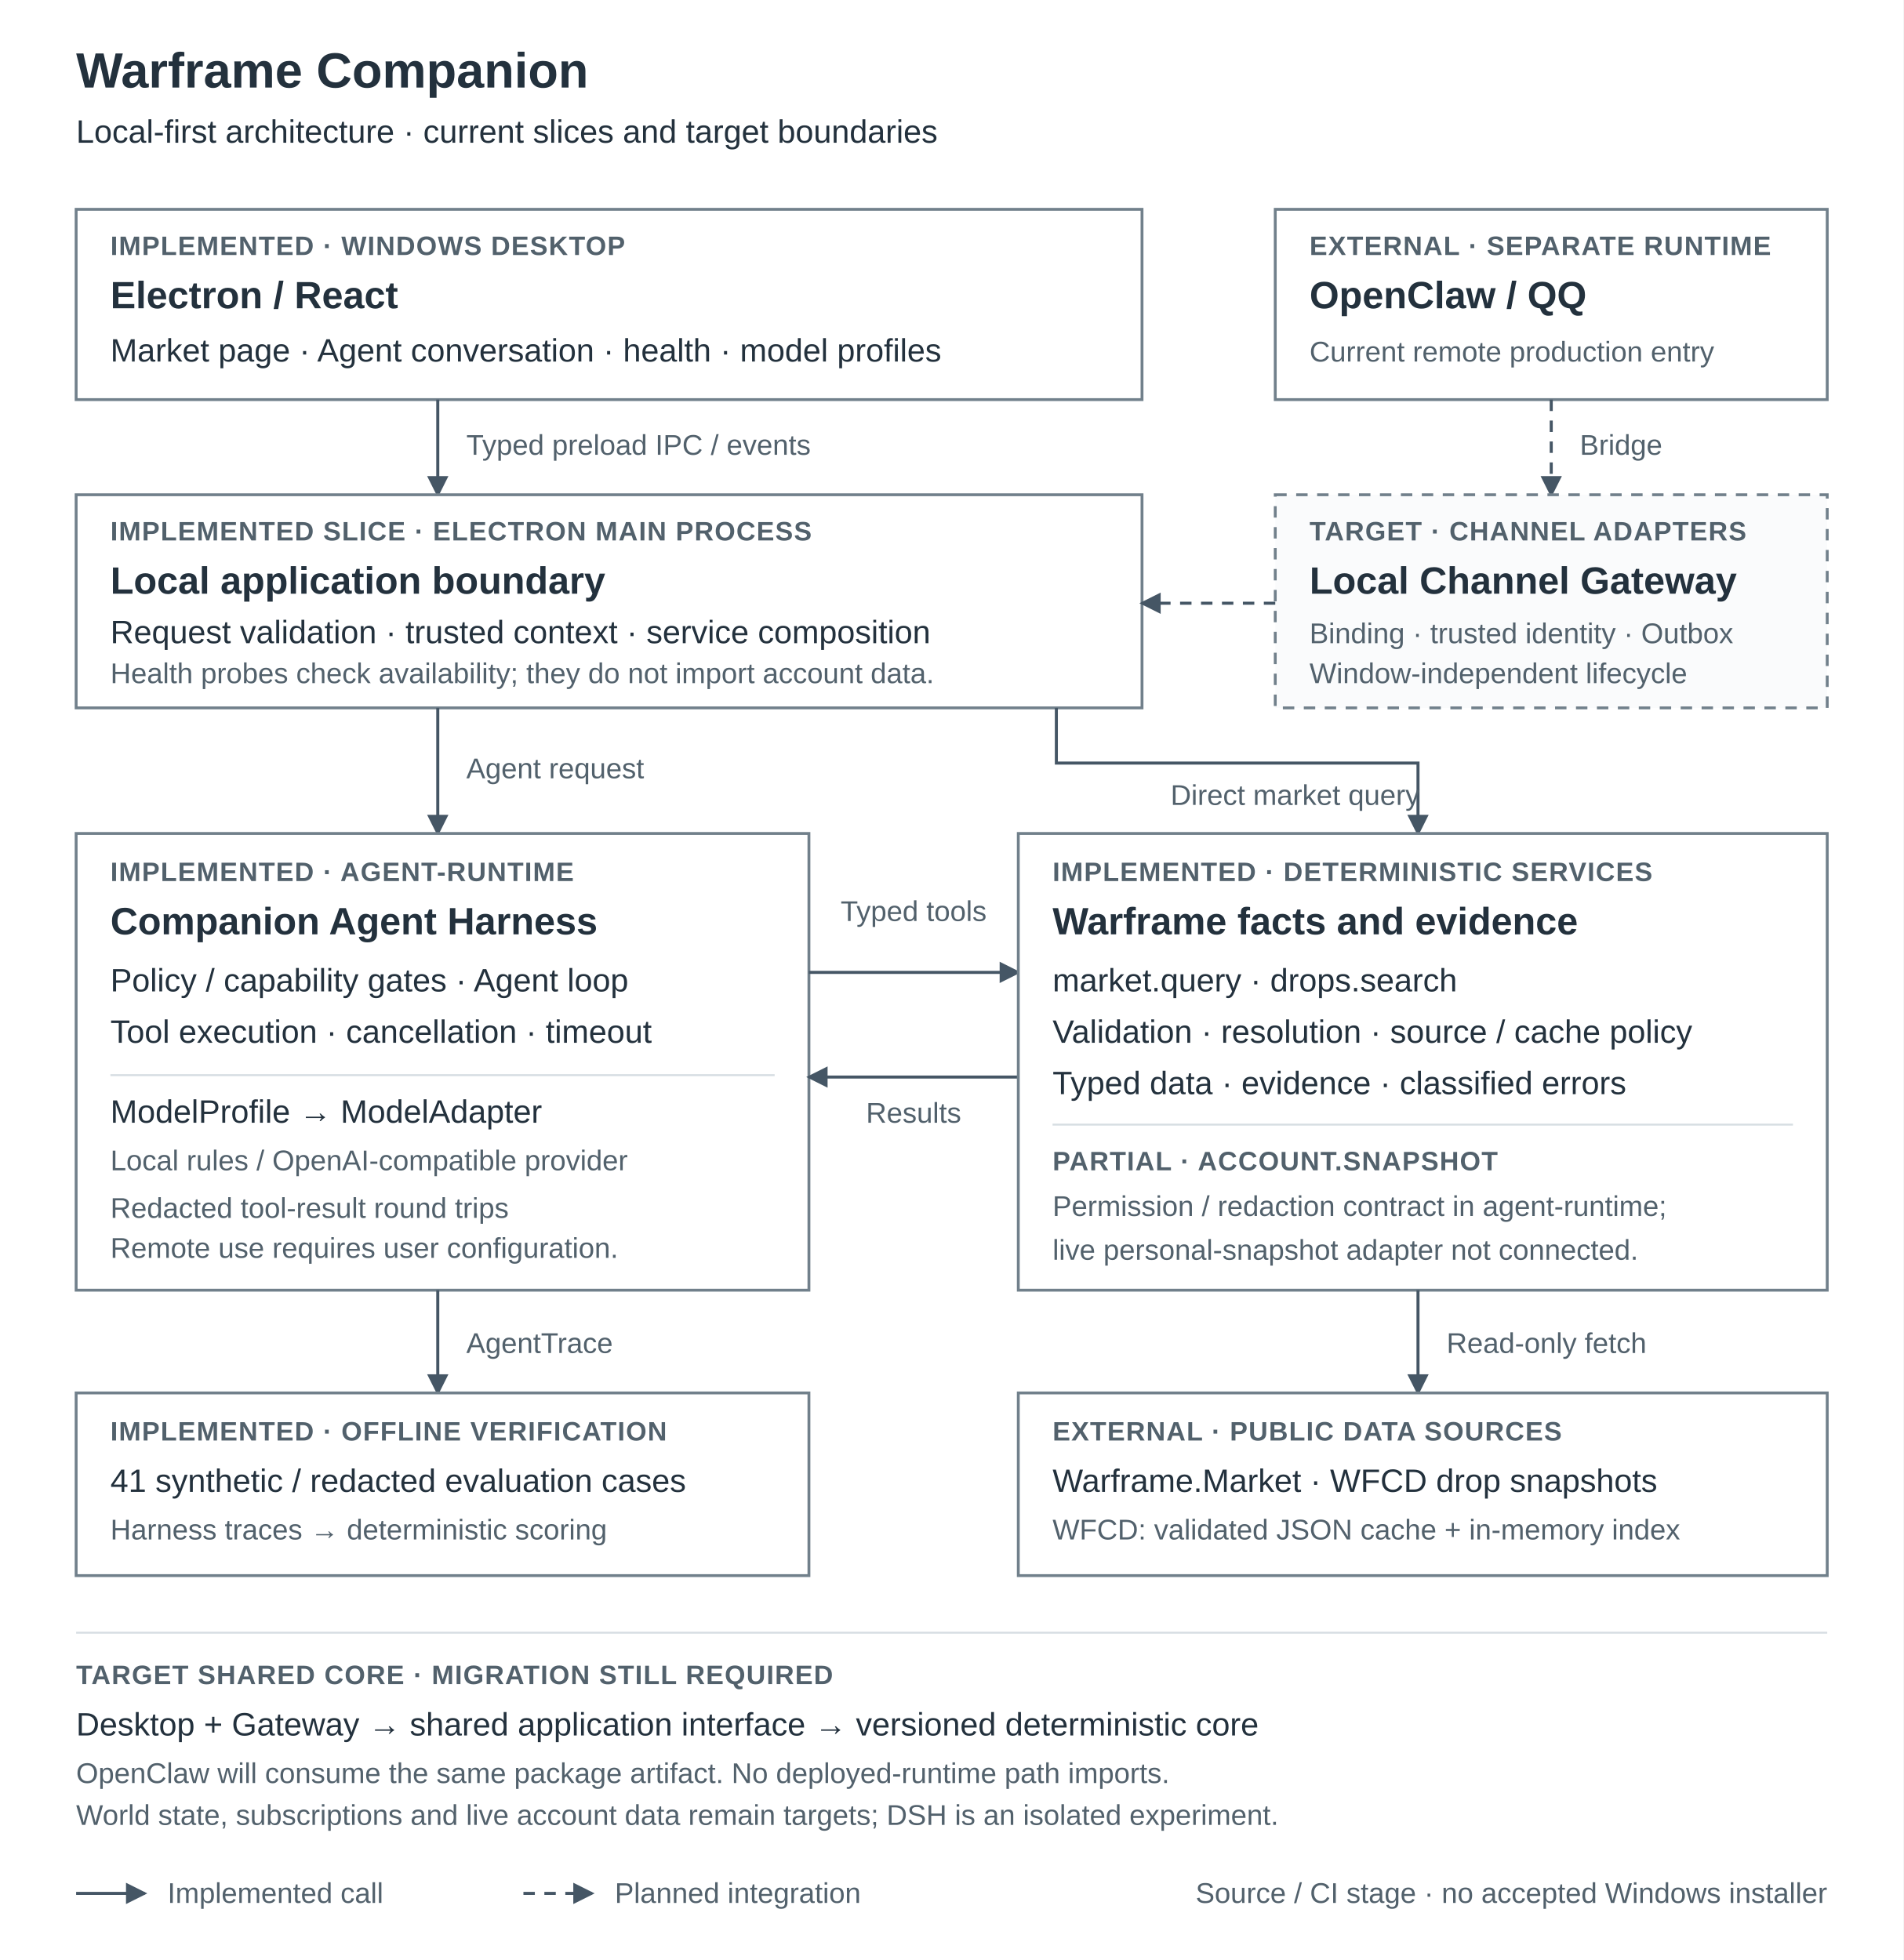
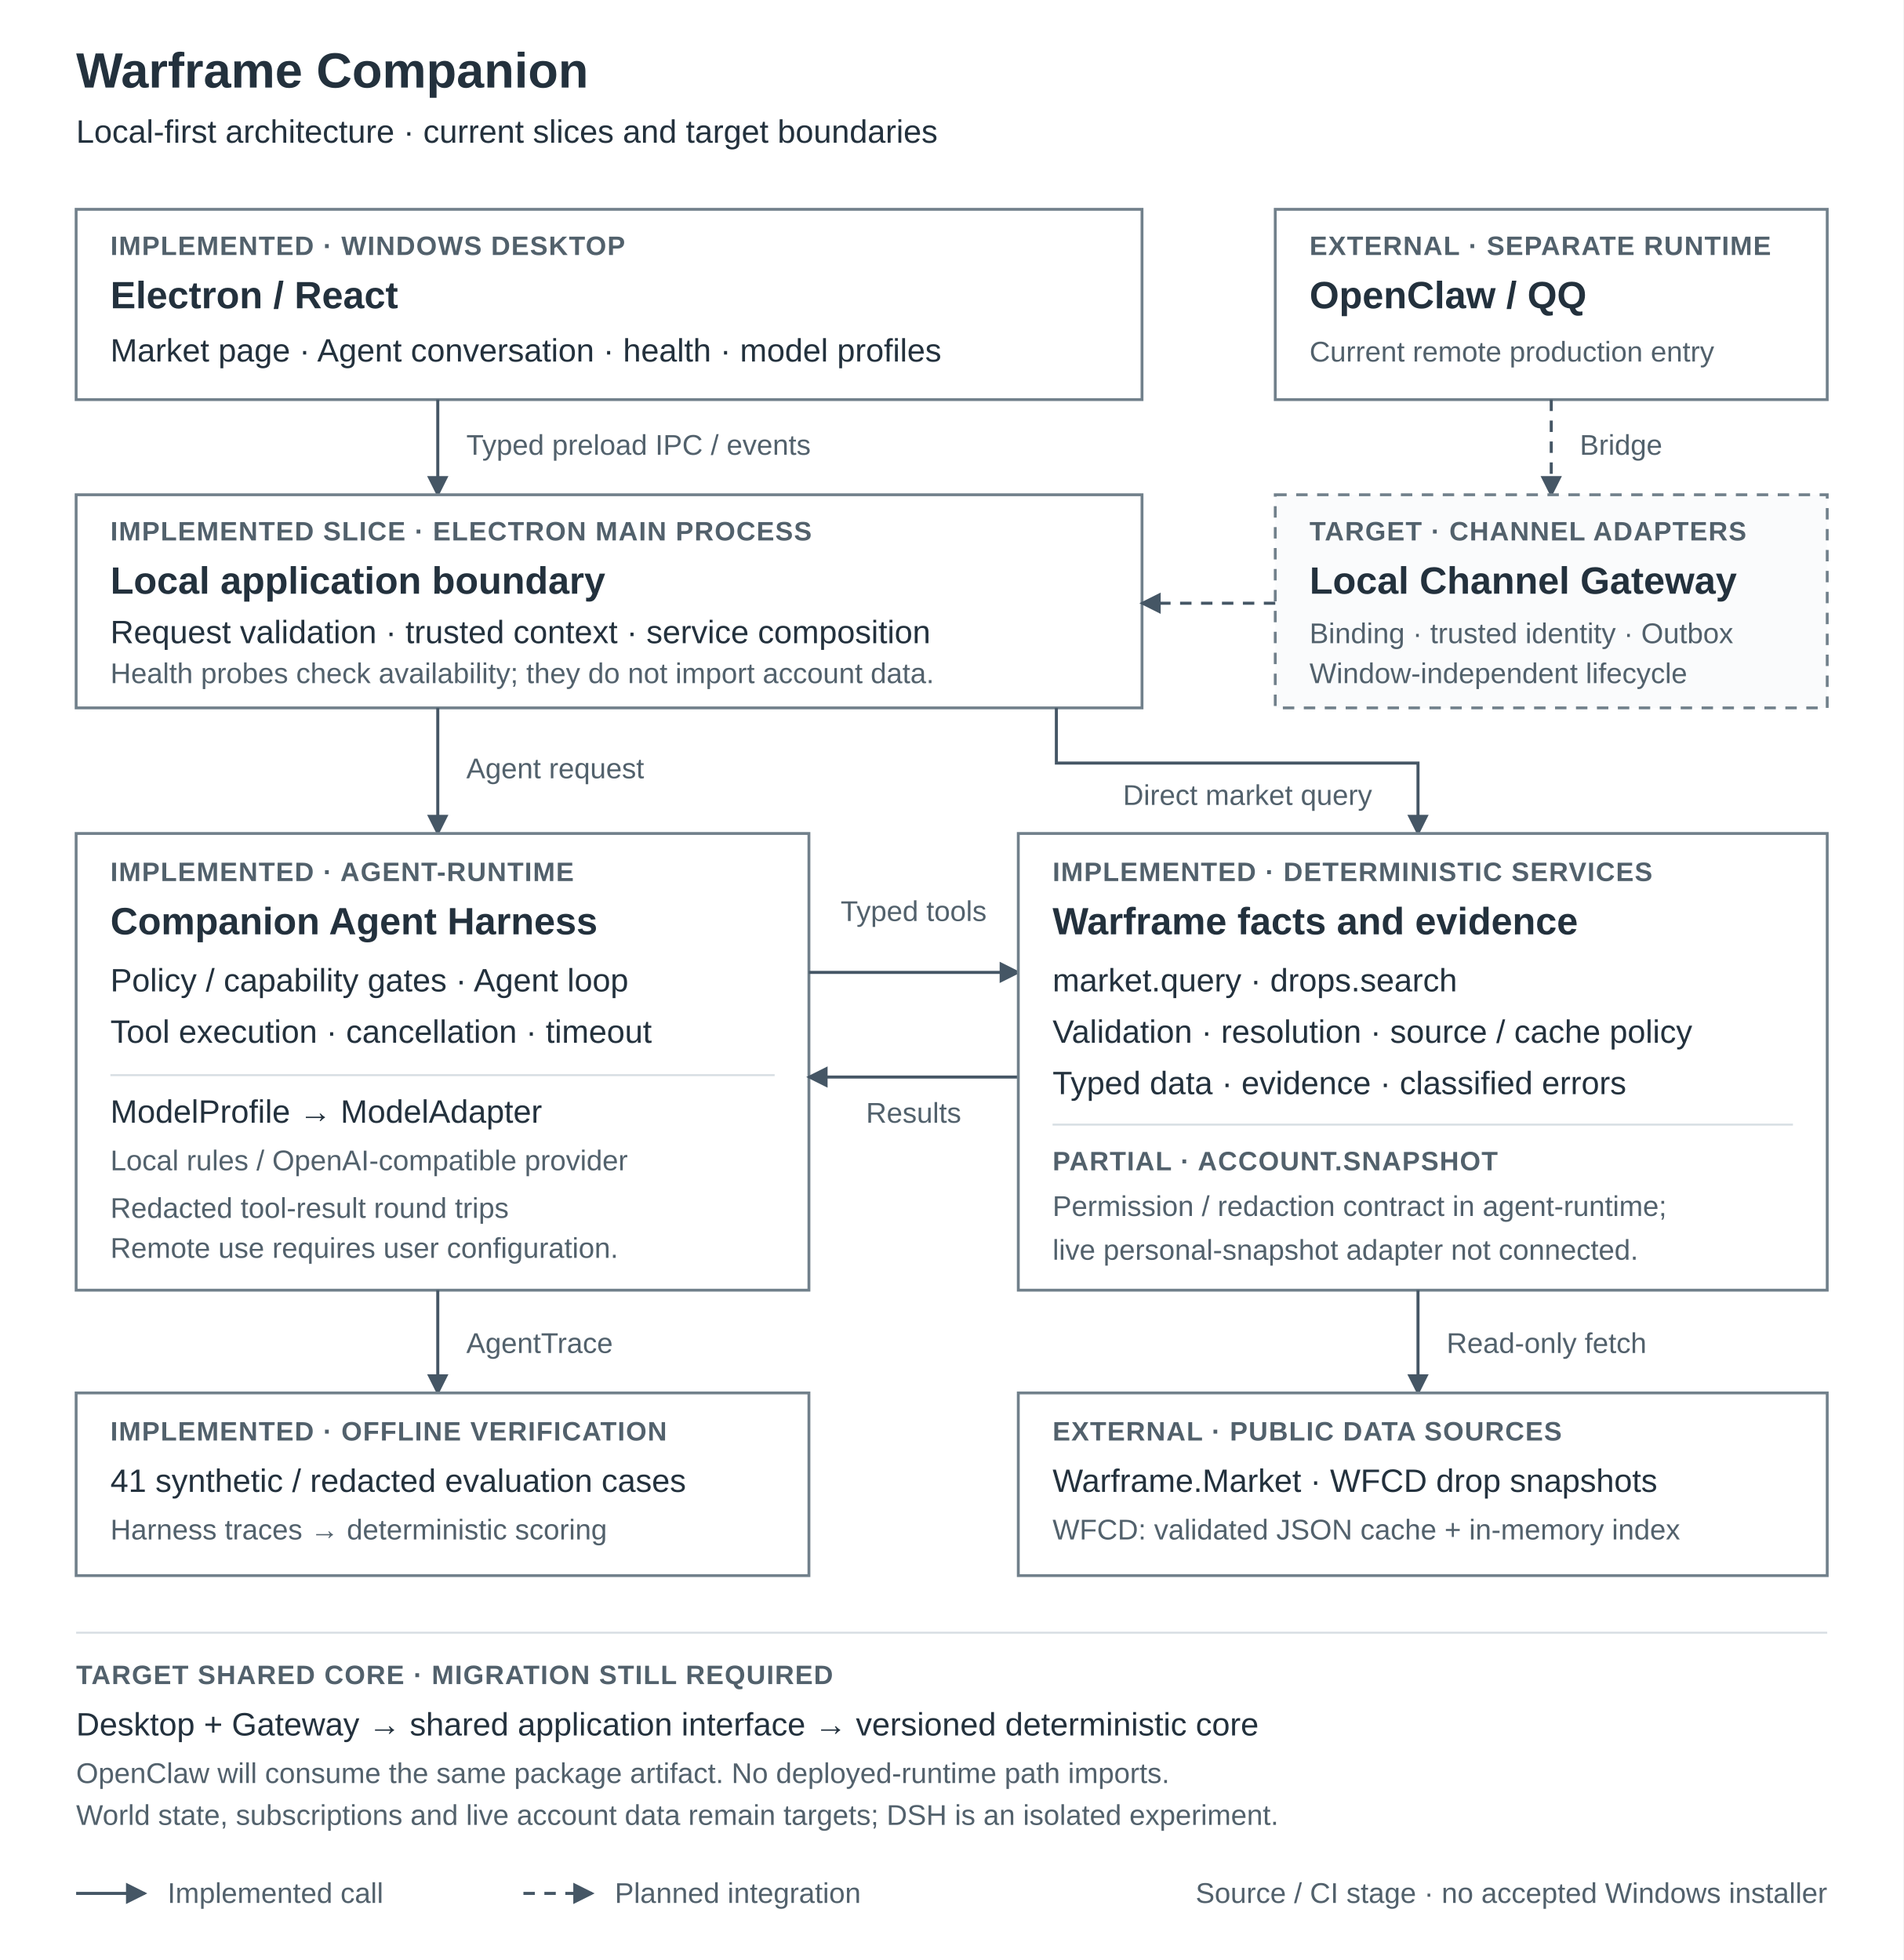
<svg xmlns="http://www.w3.org/2000/svg" width="1000" height="1030" viewBox="0 0 1000 1030" role="img" aria-labelledby="title desc">
  <defs>
    <marker id="arrow" viewBox="0 0 8 8" refX="7" refY="4" markerWidth="7" markerHeight="7" orient="auto-start-reverse">
      <path d="M0 0 8 4 0 8Z" fill="#455665" />
    </marker>
    <style>
      text { font-family: "Segoe UI", Arial, sans-serif; fill: #23313d; font-size: 17px; }
      .heading { font-size: 26px; font-weight: 600; }
      .name { font-size: 20px; font-weight: 600; }
      .small { font-size: 15px; fill: #52616c; }
      .label { font-size: 14px; fill: #52616c; font-weight: 600; letter-spacing: .5px; }
      .box { fill: #fff; stroke: #71808b; stroke-width: 1.5; }
      .planned { fill: #fafbfc; stroke: #71808b; stroke-width: 1.5; stroke-dasharray: 6 5; }
      .line { fill: none; stroke: #455665; stroke-width: 1.6; marker-end: url(#arrow); }
      .future { stroke-dasharray: 6 5; }
      .rule { stroke: #d6dde2; stroke-width: 1; }
    </style>
  </defs>
  <rect width="1000" height="1030" fill="#fff" />
  <text class="heading" x="40" y="46">Warframe Companion</text>
  <text x="40" y="75">Local-first architecture · current slices and target boundaries</text>
  <rect class="box" x="40" y="110" width="560" height="100" />
  <text class="label" x="58" y="134">IMPLEMENTED · WINDOWS DESKTOP</text>
  <text class="name" x="58" y="162">Electron / React</text>
  <text x="58" y="190">Market page · Agent conversation · health · model profiles</text>
  <rect class="box" x="670" y="110" width="290" height="100" />
  <text class="label" x="688" y="134">EXTERNAL · SEPARATE RUNTIME</text>
  <text class="name" x="688" y="162">OpenClaw / QQ</text>
  <text class="small" x="688" y="190">Current remote production entry</text>
  <path class="line" d="M230 210 V260" />
  <text class="small" x="245" y="239">Typed preload IPC / events</text>
  <path class="line future" d="M815 210 V260" />
  <text class="small" x="830" y="239">Bridge</text>
  <rect class="box" x="40" y="260" width="560" height="112" />
  <text class="label" x="58" y="284">IMPLEMENTED SLICE · ELECTRON MAIN PROCESS</text>
  <text class="name" x="58" y="312">Local application boundary</text>
  <text x="58" y="338">Request validation · trusted context · service composition</text>
  <text class="small" x="58" y="359">Health probes check availability; they do not import account data.</text>
  <rect class="planned" x="670" y="260" width="290" height="112" />
  <text class="label" x="688" y="284">TARGET · CHANNEL ADAPTERS</text>
  <text class="name" x="688" y="312">Local Channel Gateway</text>
  <text class="small" x="688" y="338">Binding · trusted identity · Outbox</text>
  <text class="small" x="688" y="359">Window-independent lifecycle</text>
  <path class="line future" d="M670 317 H600" />
  <path class="line" d="M230 372 V438" />
  <text class="small" x="245" y="409">Agent request</text>
  <path class="line" d="M555 372 V401 H745 V438" />
-   <text class="small" x="615" y="423">Direct market query</text>
+   <text class="small" x="590" y="423">Direct market query</text>
  <rect class="box" x="40" y="438" width="385" height="240" />
  <text class="label" x="58" y="463">IMPLEMENTED · AGENT-RUNTIME</text>
  <text class="name" x="58" y="491">Companion Agent Harness</text>
  <text x="58" y="521">Policy / capability gates · Agent loop</text>
  <text x="58" y="548">Tool execution · cancellation · timeout</text>
  <path class="rule" d="M58 565 H407" />
  <text x="58" y="590">ModelProfile → ModelAdapter</text>
  <text class="small" x="58" y="615">Local rules / OpenAI-compatible provider</text>
  <text class="small" x="58" y="640">Redacted tool-result round trips</text>
  <text class="small" x="58" y="661">Remote use requires user configuration.</text>
  <path class="line" d="M425 511 H535" />
  <text class="small" x="480" y="484" text-anchor="middle">Typed tools</text>
  <path class="line" d="M535 566 H425" />
  <text class="small" x="480" y="590" text-anchor="middle">Results</text>
  <rect class="box" x="535" y="438" width="425" height="240" />
  <text class="label" x="553" y="463">IMPLEMENTED · DETERMINISTIC SERVICES</text>
  <text class="name" x="553" y="491">Warframe facts and evidence</text>
  <text x="553" y="521">market.query · drops.search</text>
  <text x="553" y="548">Validation · resolution · source / cache policy</text>
  <text x="553" y="575">Typed data · evidence · classified errors</text>
  <path class="rule" d="M553 591 H942" />
  <text class="label" x="553" y="615">PARTIAL · ACCOUNT.SNAPSHOT</text>
  <text class="small" x="553" y="639">Permission / redaction contract in agent-runtime;</text>
  <text class="small" x="553" y="662">live personal-snapshot adapter not connected.</text>
  <path class="line" d="M230 678 V732" />
  <text class="small" x="245" y="711">AgentTrace</text>
  <path class="line" d="M745 678 V732" />
  <text class="small" x="760" y="711">Read-only fetch</text>
  <rect class="box" x="40" y="732" width="385" height="96" />
  <text class="label" x="58" y="757">IMPLEMENTED · OFFLINE VERIFICATION</text>
  <text x="58" y="784">41 synthetic / redacted evaluation cases</text>
  <text class="small" x="58" y="809">Harness traces → deterministic scoring</text>
  <rect class="box" x="535" y="732" width="425" height="96" />
  <text class="label" x="553" y="757">EXTERNAL · PUBLIC DATA SOURCES</text>
  <text x="553" y="784">Warframe.Market · WFCD drop snapshots</text>
  <text class="small" x="553" y="809">WFCD: validated JSON cache + in-memory index</text>
  <path class="rule" d="M40 858 H960" />
  <text class="label" x="40" y="885">TARGET SHARED CORE · MIGRATION STILL REQUIRED</text>
  <text x="40" y="912">Desktop + Gateway → shared application interface → versioned deterministic core</text>
  <text class="small" x="40" y="937">OpenClaw will consume the same package artifact. No deployed-runtime path imports.</text>
  <text class="small" x="40" y="959">World state, subscriptions and live account data remain targets; DSH is an isolated experiment.</text>
  <path class="line" d="M40 995 H76" />
  <text class="small" x="88" y="1000">Implemented call</text>
  <path class="line future" d="M275 995 H311" />
  <text class="small" x="323" y="1000">Planned integration</text>
  <text class="small" x="960" y="1000" text-anchor="end">Source / CI stage · no accepted Windows installer</text>
</svg>
